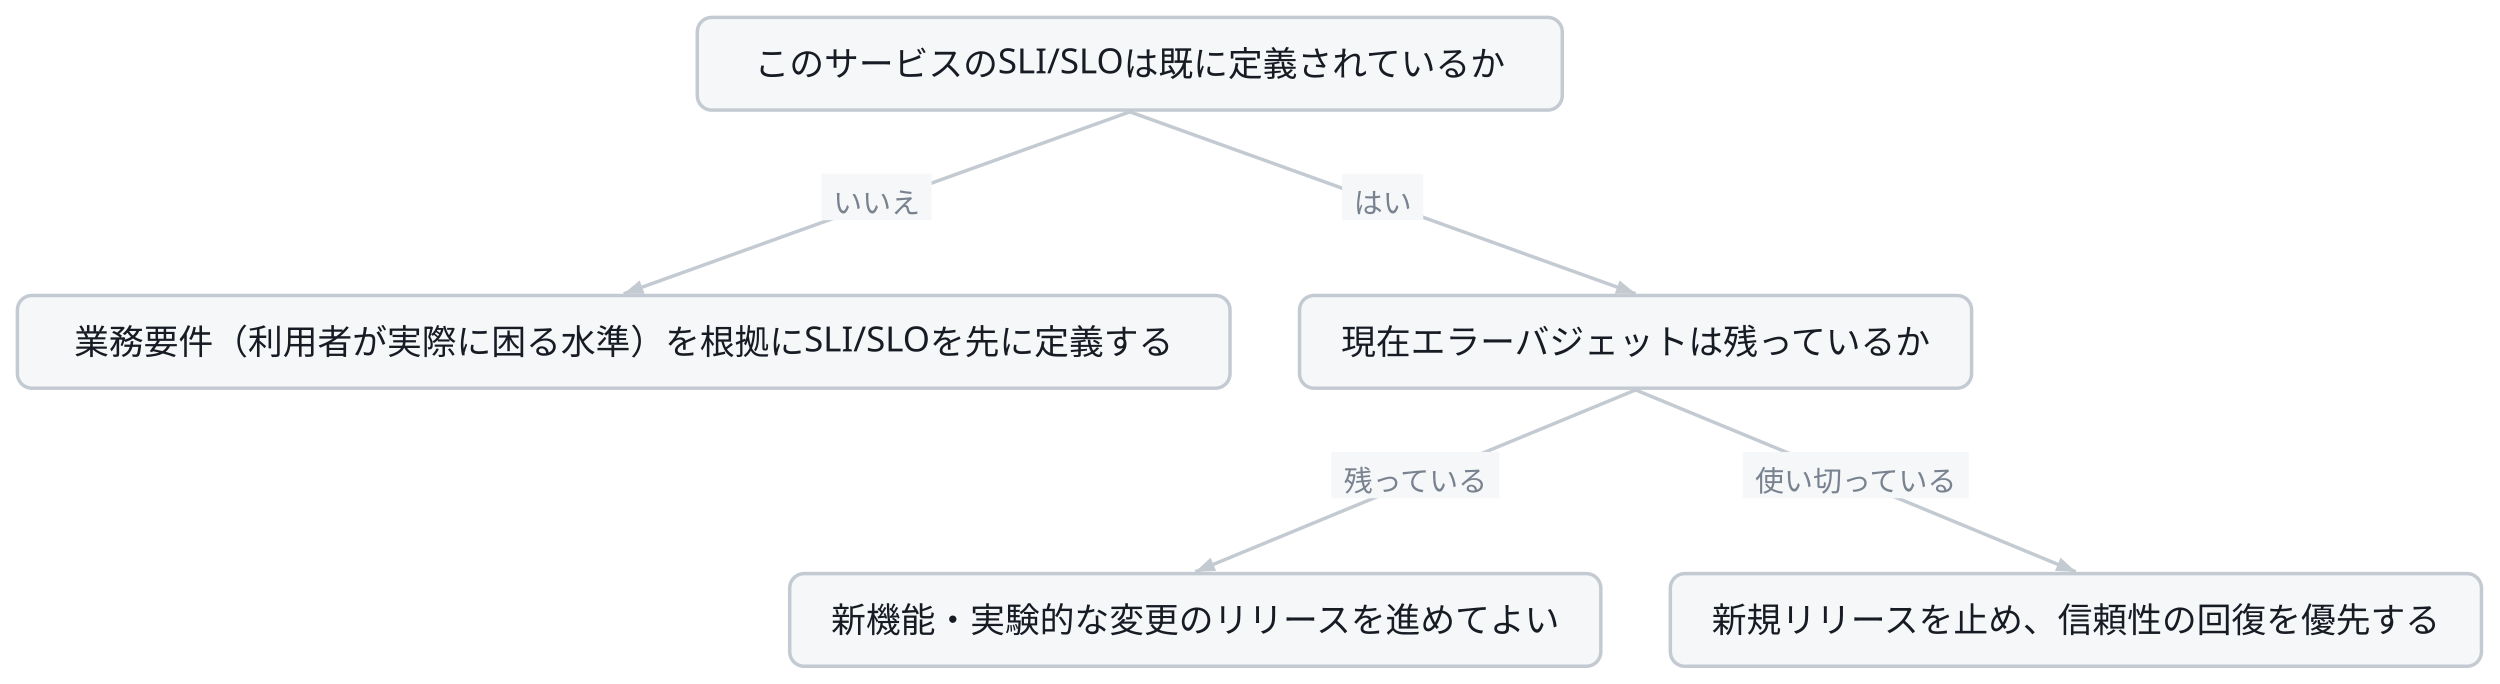
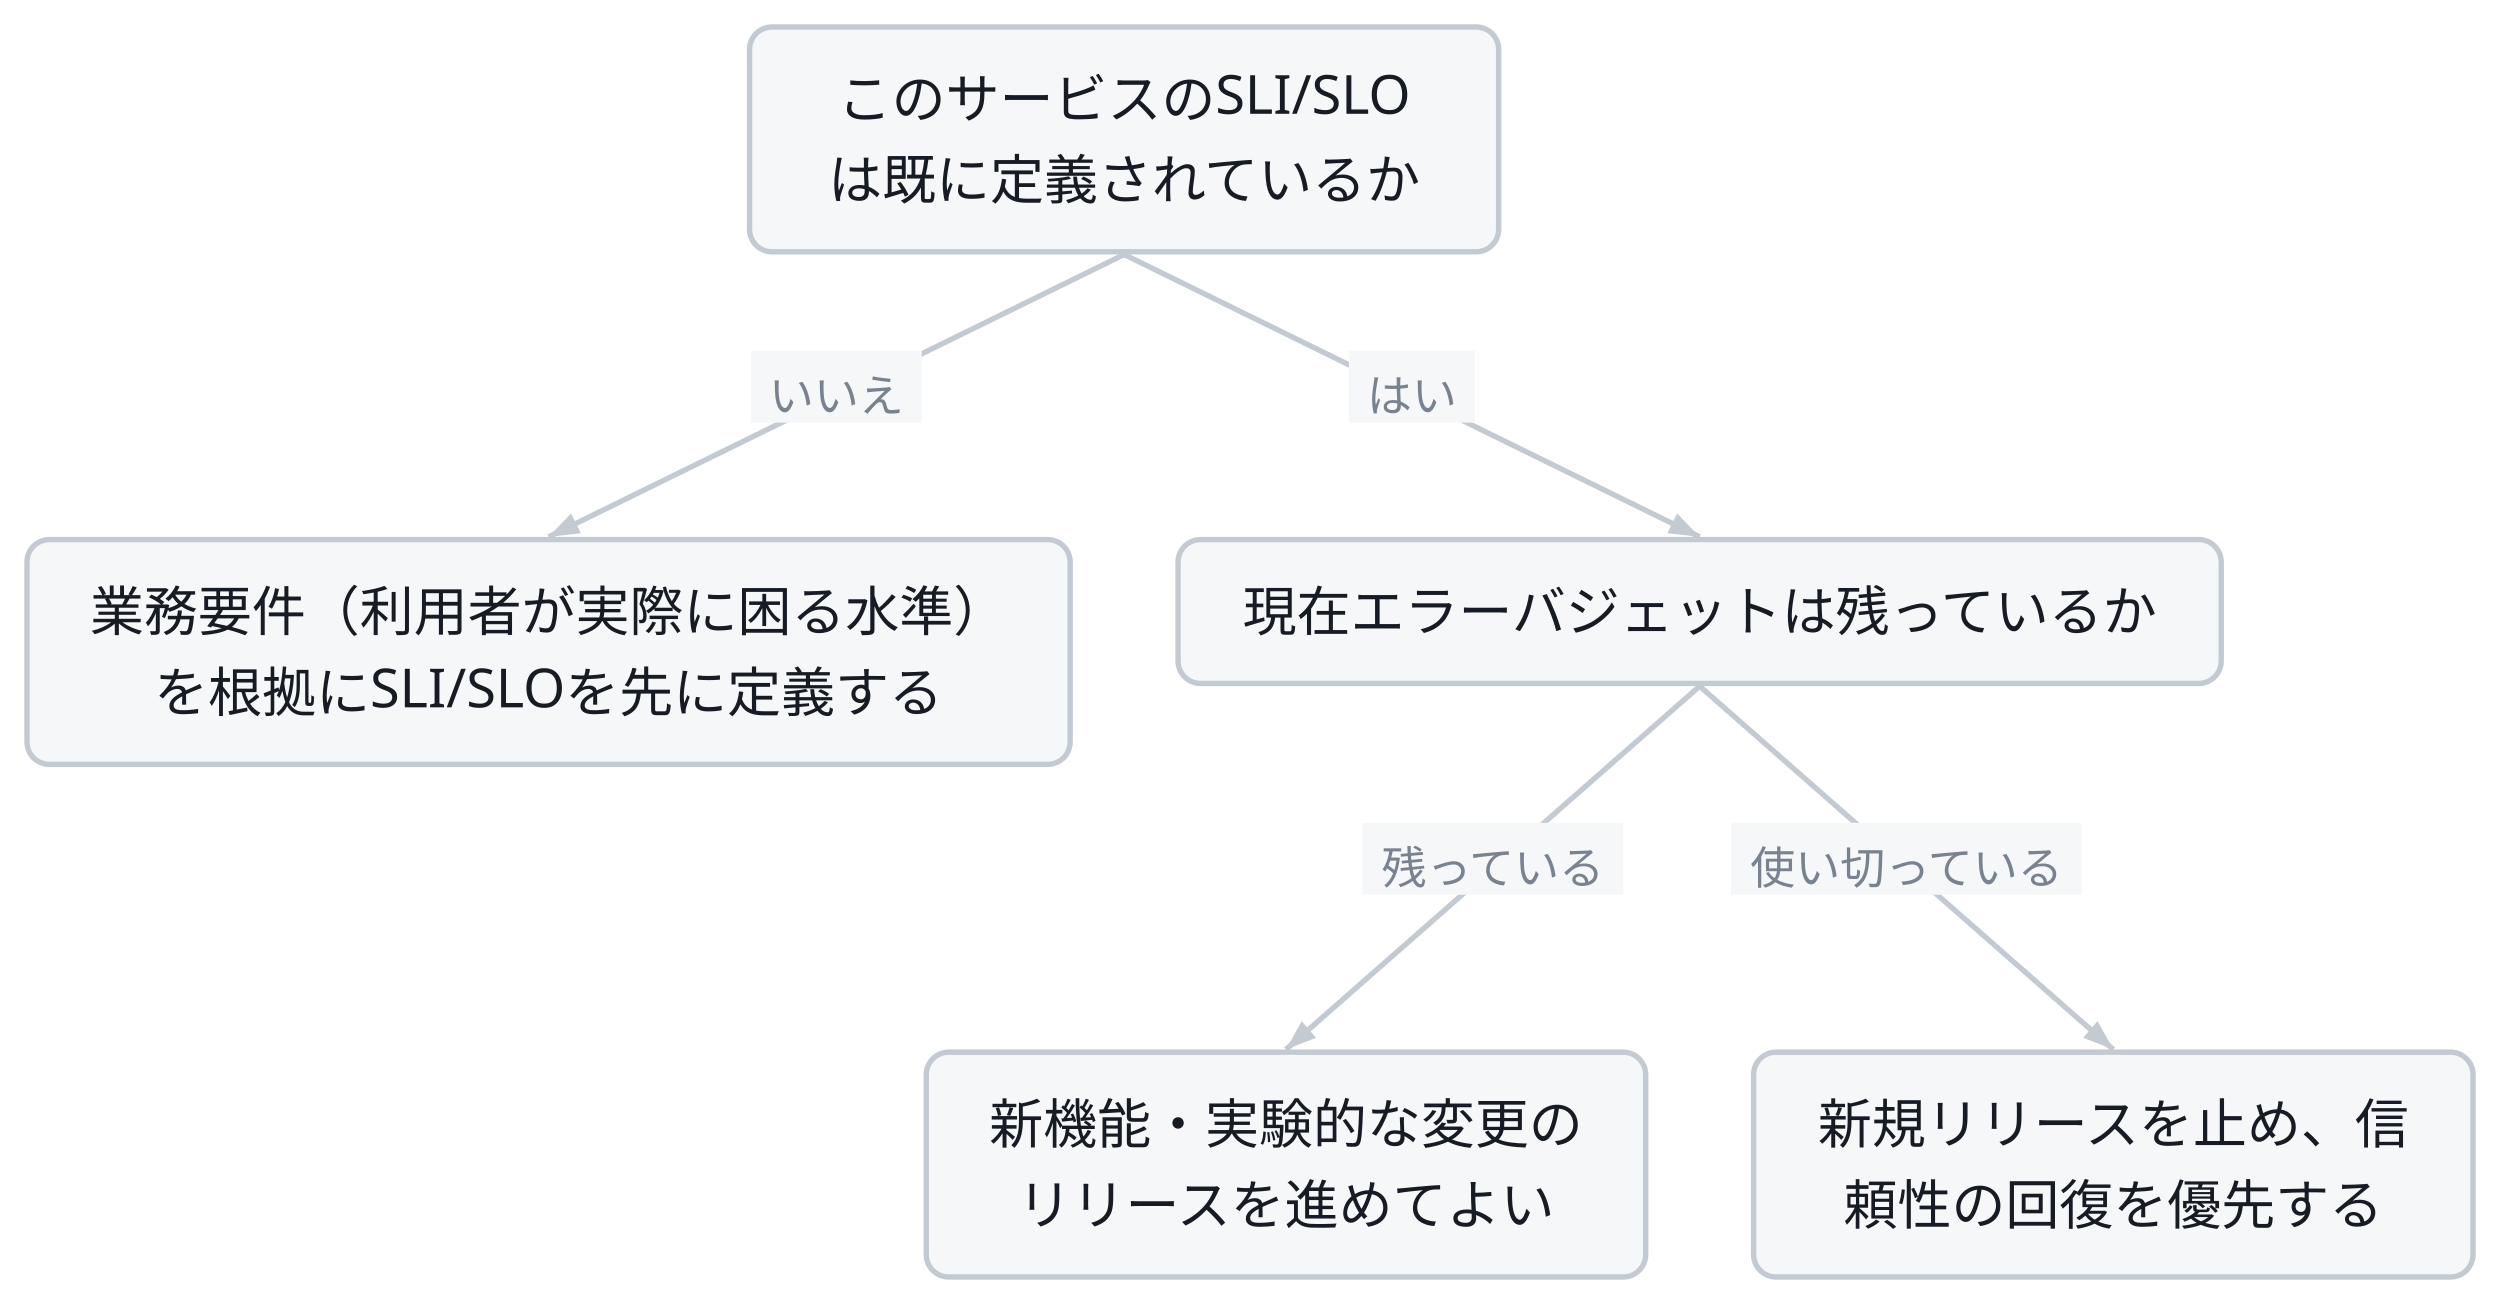
- <svg class="wf-fig" viewBox="0 0 863 236" width="863" height="236" role="img">
+ <svg class="wf-fig" viewBox="0 0 556 290" width="556" height="290" role="img">
  <g transform="translate(6.0,6.0)">
-     <path d="M384.0,32.6 L209.3,95.4" fill="none" stroke="#C3CAD2" stroke-width="1.2" />
-     <polygon points="209.3,95.4 214.8,90.8 216.5,95.4" fill="#C3CAD2" />
-     <rect x="277.6" y="54.0" width="38.0" height="16.0" fill="#F5F7F9" />
-     <text x="296.6" y="67.6" text-anchor="middle" font-family="Noto Sans JP, Hiragino Kaku Gothic ProN, sans-serif" font-size="10.0" fill="#79828F">いいえ</text>
-     <path d="M384.0,32.6 L558.6,95.4" fill="none" stroke="#C3CAD2" stroke-width="1.2" />
-     <polygon points="558.6,95.4 551.4,95.4 553.1,90.8" fill="#C3CAD2" />
-     <rect x="457.3" y="54.0" width="28.0" height="16.0" fill="#F5F7F9" />
-     <text x="471.3" y="67.6" text-anchor="middle" font-family="Noto Sans JP, Hiragino Kaku Gothic ProN, sans-serif" font-size="10.0" fill="#79828F">はい</text>
-     <path d="M558.6,128.6 L406.6,191.4" fill="none" stroke="#C3CAD2" stroke-width="1.2" />
-     <polygon points="406.6,191.4 411.9,186.5 413.8,191.1" fill="#C3CAD2" />
-     <rect x="453.6" y="150.0" width="58.0" height="16.0" fill="#F5F7F9" />
-     <text x="482.6" y="163.6" text-anchor="middle" font-family="Noto Sans JP, Hiragino Kaku Gothic ProN, sans-serif" font-size="10.0" fill="#79828F">残っている</text>
-     <path d="M558.6,128.6 L710.6,191.4" fill="none" stroke="#C3CAD2" stroke-width="1.2" />
-     <polygon points="710.6,191.4 703.4,191.1 705.3,186.5" fill="#C3CAD2" />
-     <rect x="595.6" y="150.0" width="78.0" height="16.0" fill="#F5F7F9" />
-     <text x="634.6" y="163.6" text-anchor="middle" font-family="Noto Sans JP, Hiragino Kaku Gothic ProN, sans-serif" font-size="10.0" fill="#79828F">使い切っている</text>
-     <g class="wf-node" transform="translate(234.7,0.0)">
+     <path d="M244.0,50.6 L116.0,113.4" fill="none" stroke="#C3CAD2" stroke-width="1.2" />
+     <polygon points="116.0,113.4 121.0,108.2 123.2,112.6" fill="#C3CAD2" />
+     <rect x="161.0" y="72.0" width="38.0" height="16.0" fill="#F5F7F9" />
+     <text x="180.0" y="85.6" text-anchor="middle" font-family="Noto Sans JP, Hiragino Kaku Gothic ProN, sans-serif" font-size="10.0" fill="#79828F">いいえ</text>
+     <path d="M244.0,50.6 L372.0,113.4" fill="none" stroke="#C3CAD2" stroke-width="1.2" />
+     <polygon points="372.0,113.4 364.8,112.6 367.0,108.2" fill="#C3CAD2" />
+     <rect x="294.0" y="72.0" width="28.0" height="16.0" fill="#F5F7F9" />
+     <text x="308.0" y="85.6" text-anchor="middle" font-family="Noto Sans JP, Hiragino Kaku Gothic ProN, sans-serif" font-size="10.0" fill="#79828F">はい</text>
+     <path d="M372.0,146.6 L280.0,227.4" fill="none" stroke="#C3CAD2" stroke-width="1.2" />
+     <polygon points="280.0,227.4 283.5,221.1 286.7,224.8" fill="#C3CAD2" />
+     <rect x="297.0" y="177.0" width="58.0" height="16.0" fill="#F5F7F9" />
+     <text x="326.0" y="190.6" text-anchor="middle" font-family="Noto Sans JP, Hiragino Kaku Gothic ProN, sans-serif" font-size="10.0" fill="#79828F">残っている</text>
+     <path d="M372.0,146.6 L464.0,227.4" fill="none" stroke="#C3CAD2" stroke-width="1.2" />
+     <polygon points="464.0,227.4 457.3,224.8 460.5,221.1" fill="#C3CAD2" />
+     <rect x="379.0" y="177.0" width="78.0" height="16.0" fill="#F5F7F9" />
+     <text x="418.0" y="190.6" text-anchor="middle" font-family="Noto Sans JP, Hiragino Kaku Gothic ProN, sans-serif" font-size="10.0" fill="#79828F">使い切っている</text>
+     <g class="wf-node" transform="translate(160.7,0.0)">
      <g class="svg-box" role="plain">
-         <rect x="0" y="0" width="298.6" height="32.0" rx="5.0" fill="#F5F7F9" stroke="#C3CAD2" stroke-width="1.2" />
-         <text x="149.3" y="20.3" text-anchor="middle" font-family="Noto Sans JP, Hiragino Kaku Gothic ProN, sans-serif" font-size="12.0" font-weight="400" fill="#171B23">このサービスのSLI/SLOは既に定義されているか</text>
+         <rect x="0" y="0" width="166.6" height="50.0" rx="5.0" fill="#F5F7F9" stroke="#C3CAD2" stroke-width="1.2" />
+         <text x="83.3" y="20.3" text-anchor="middle" font-family="Noto Sans JP, Hiragino Kaku Gothic ProN, sans-serif" font-size="12.0" font-weight="400" fill="#171B23">このサービスのSLI/SLO</text>
+         <text x="83.3" y="38.3" text-anchor="middle" font-family="Noto Sans JP, Hiragino Kaku Gothic ProN, sans-serif" font-size="12.0" font-weight="400" fill="#171B23">は既に定義されているか</text>
      </g>
    </g>
-     <g class="wf-node" transform="translate(0.0,96.0)">
+     <g class="wf-node" transform="translate(0.0,114.0)">
      <g class="svg-box" role="plain">
-         <rect x="0" y="0" width="418.6" height="32.0" rx="5.0" fill="#F5F7F9" stroke="#C3CAD2" stroke-width="1.2" />
-         <text x="209.3" y="20.3" text-anchor="middle" font-family="Noto Sans JP, Hiragino Kaku Gothic ProN, sans-serif" font-size="12.0" font-weight="400" fill="#171B23">業務要件（利用者が実際に困る水準）を根拠にSLI/SLOを先に定義する</text>
+         <rect x="0" y="0" width="232.0" height="50.0" rx="5.0" fill="#F5F7F9" stroke="#C3CAD2" stroke-width="1.2" />
+         <text x="116.0" y="20.3" text-anchor="middle" font-family="Noto Sans JP, Hiragino Kaku Gothic ProN, sans-serif" font-size="12.0" font-weight="400" fill="#171B23">業務要件（利用者が実際に困る水準）</text>
+         <text x="116.0" y="38.3" text-anchor="middle" font-family="Noto Sans JP, Hiragino Kaku Gothic ProN, sans-serif" font-size="12.0" font-weight="400" fill="#171B23">を根拠にSLI/SLOを先に定義する</text>
      </g>
    </g>
-     <g class="wf-node" transform="translate(442.6,96.0)">
+     <g class="wf-node" transform="translate(256.0,114.0)">
      <g class="svg-box" role="plain">
        <rect x="0" y="0" width="232.0" height="32.0" rx="5.0" fill="#F5F7F9" stroke="#C3CAD2" stroke-width="1.2" />
        <text x="116.0" y="20.3" text-anchor="middle" font-family="Noto Sans JP, Hiragino Kaku Gothic ProN, sans-serif" font-size="12.0" font-weight="400" fill="#171B23">現在エラーバジェットは残っているか</text>
      </g>
    </g>
-     <g class="wf-node" transform="translate(266.6,192.0)">
+     <g class="wf-node" transform="translate(200.0,228.0)">
      <g class="svg-box" role="plain">
-         <rect x="0" y="0" width="280.0" height="32.0" rx="5.0" fill="#F5F7F9" stroke="#C3CAD2" stroke-width="1.2" />
-         <text x="140.0" y="20.3" text-anchor="middle" font-family="Noto Sans JP, Hiragino Kaku Gothic ProN, sans-serif" font-size="12.0" font-weight="400" fill="#171B23">新機能・実験的な変更のリリースを進めてよい</text>
+         <rect x="0" y="0" width="160.0" height="50.0" rx="5.0" fill="#F5F7F9" stroke="#C3CAD2" stroke-width="1.2" />
+         <text x="80.0" y="20.3" text-anchor="middle" font-family="Noto Sans JP, Hiragino Kaku Gothic ProN, sans-serif" font-size="12.0" font-weight="400" fill="#171B23">新機能・実験的な変更の</text>
+         <text x="80.0" y="38.3" text-anchor="middle" font-family="Noto Sans JP, Hiragino Kaku Gothic ProN, sans-serif" font-size="12.0" font-weight="400" fill="#171B23">リリースを進めてよい</text>
      </g>
    </g>
-     <g class="wf-node" transform="translate(570.6,192.0)">
+     <g class="wf-node" transform="translate(384.0,228.0)">
      <g class="svg-box" role="plain">
-         <rect x="0" y="0" width="280.0" height="32.0" rx="5.0" fill="#F5F7F9" stroke="#C3CAD2" stroke-width="1.2" />
-         <text x="140.0" y="20.3" text-anchor="middle" font-family="Noto Sans JP, Hiragino Kaku Gothic ProN, sans-serif" font-size="12.0" font-weight="400" fill="#171B23">新規リリースを止め、信頼性の回復を優先する</text>
+         <rect x="0" y="0" width="160.0" height="50.0" rx="5.0" fill="#F5F7F9" stroke="#C3CAD2" stroke-width="1.2" />
+         <text x="80.0" y="20.3" text-anchor="middle" font-family="Noto Sans JP, Hiragino Kaku Gothic ProN, sans-serif" font-size="12.0" font-weight="400" fill="#171B23">新規リリースを止め、信</text>
+         <text x="80.0" y="38.3" text-anchor="middle" font-family="Noto Sans JP, Hiragino Kaku Gothic ProN, sans-serif" font-size="12.0" font-weight="400" fill="#171B23">頼性の回復を優先する</text>
      </g>
    </g>
  </g>
</svg>
